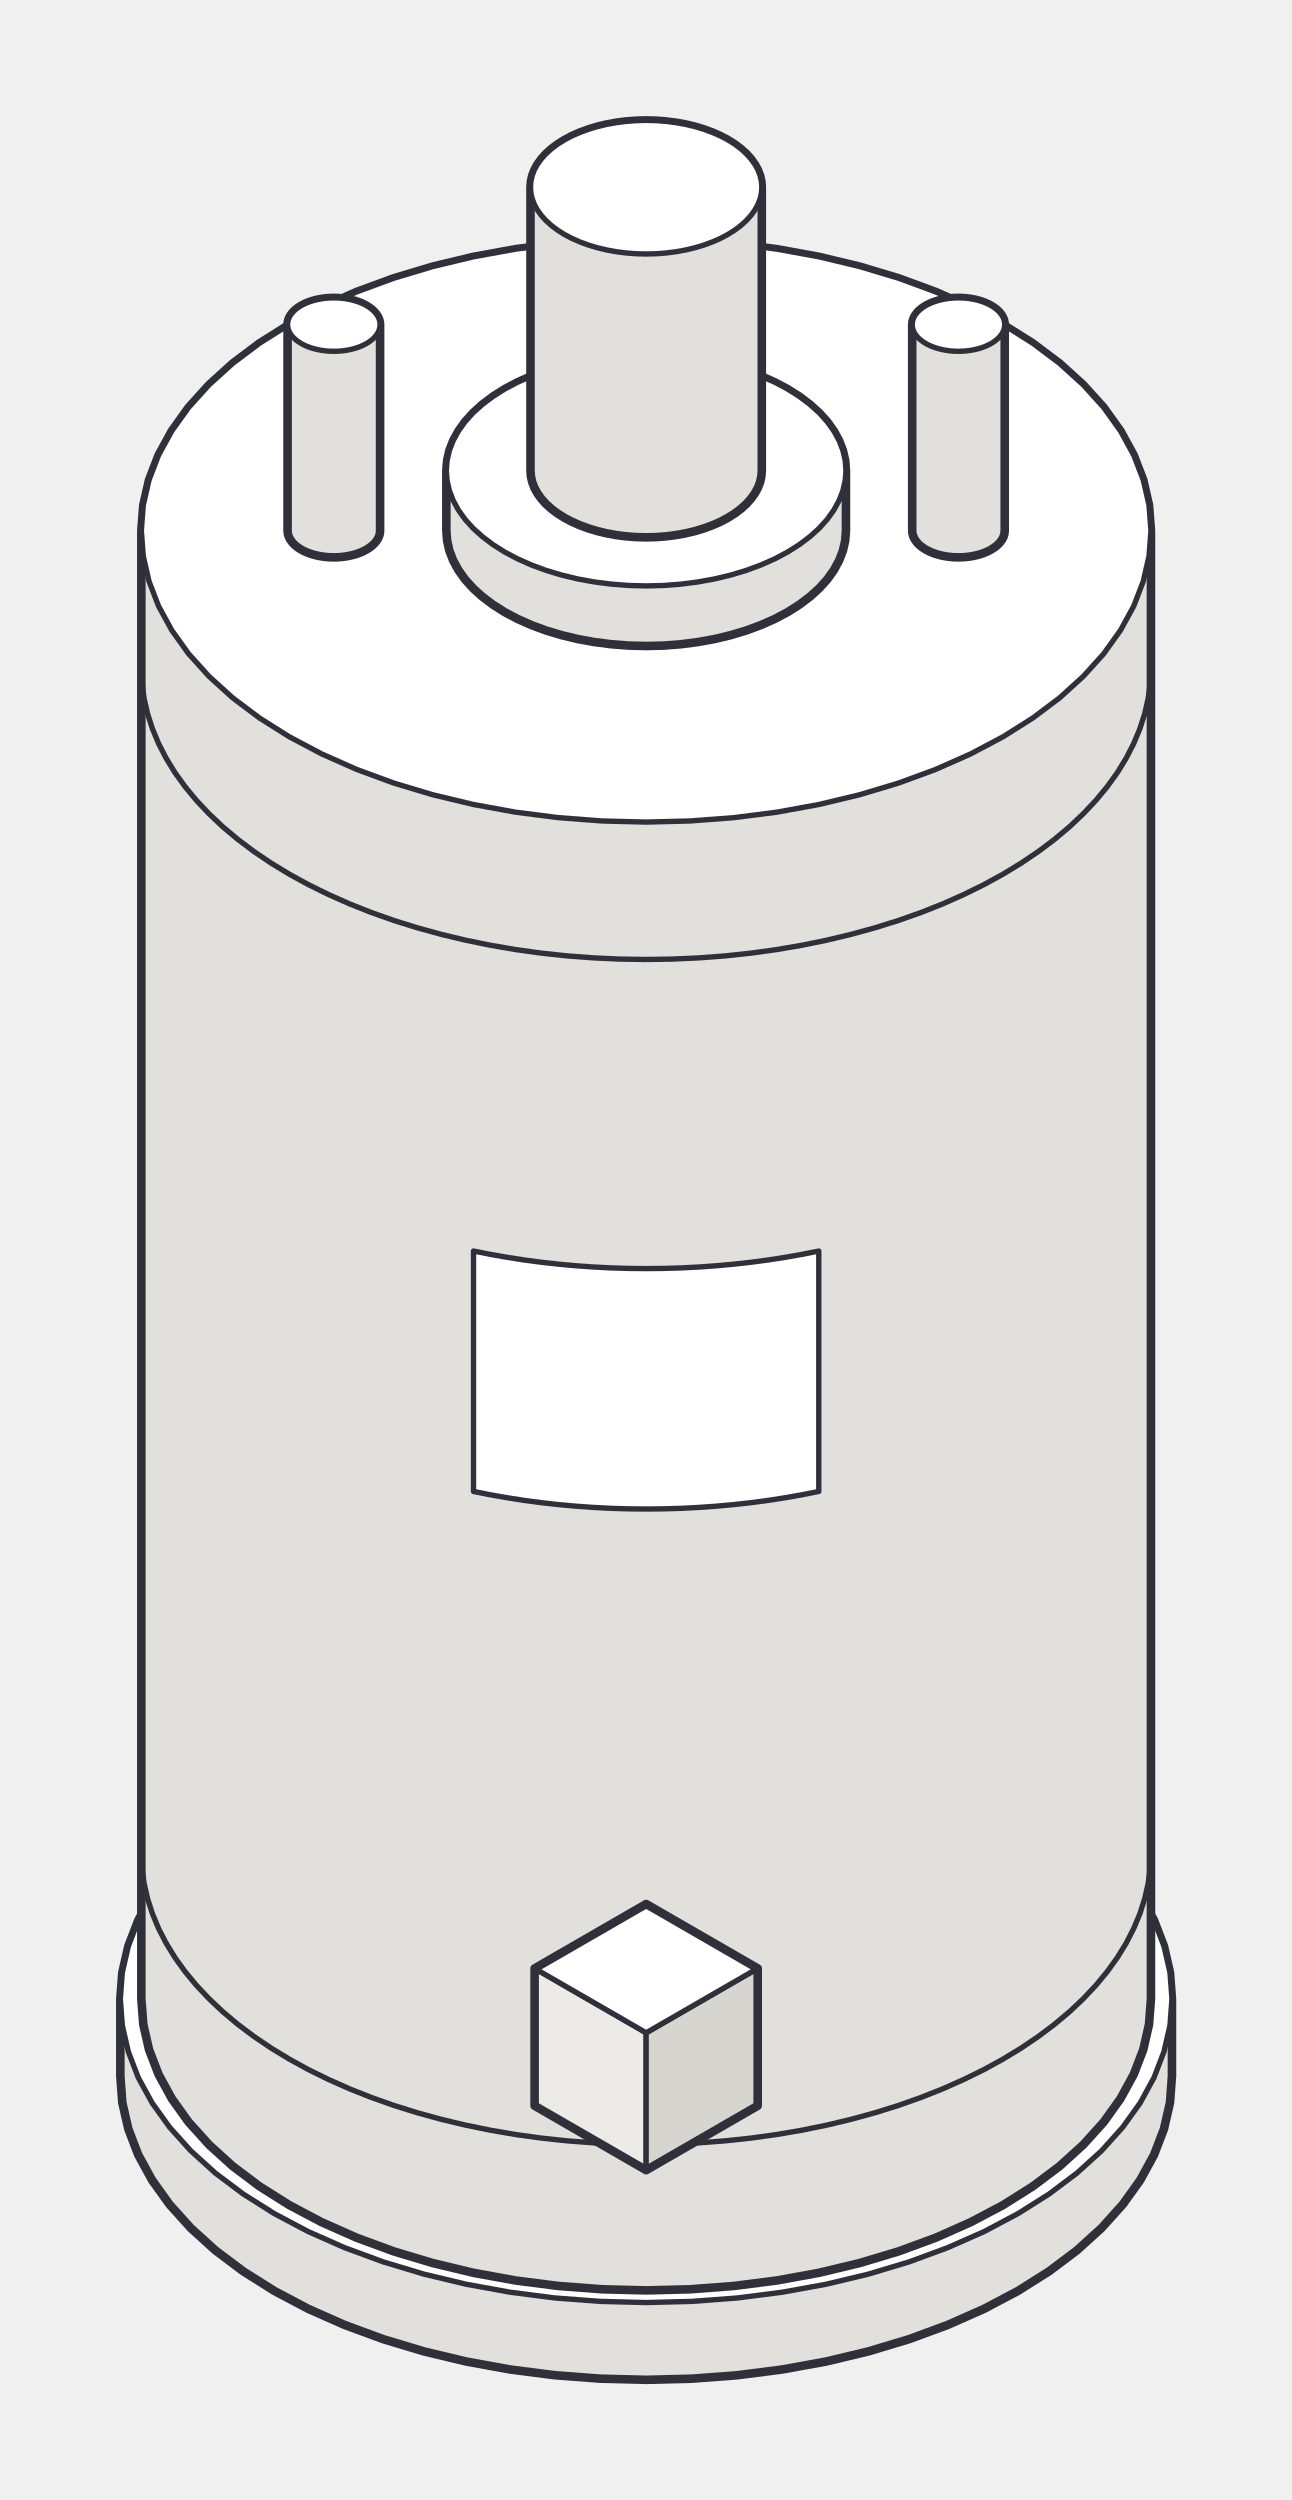
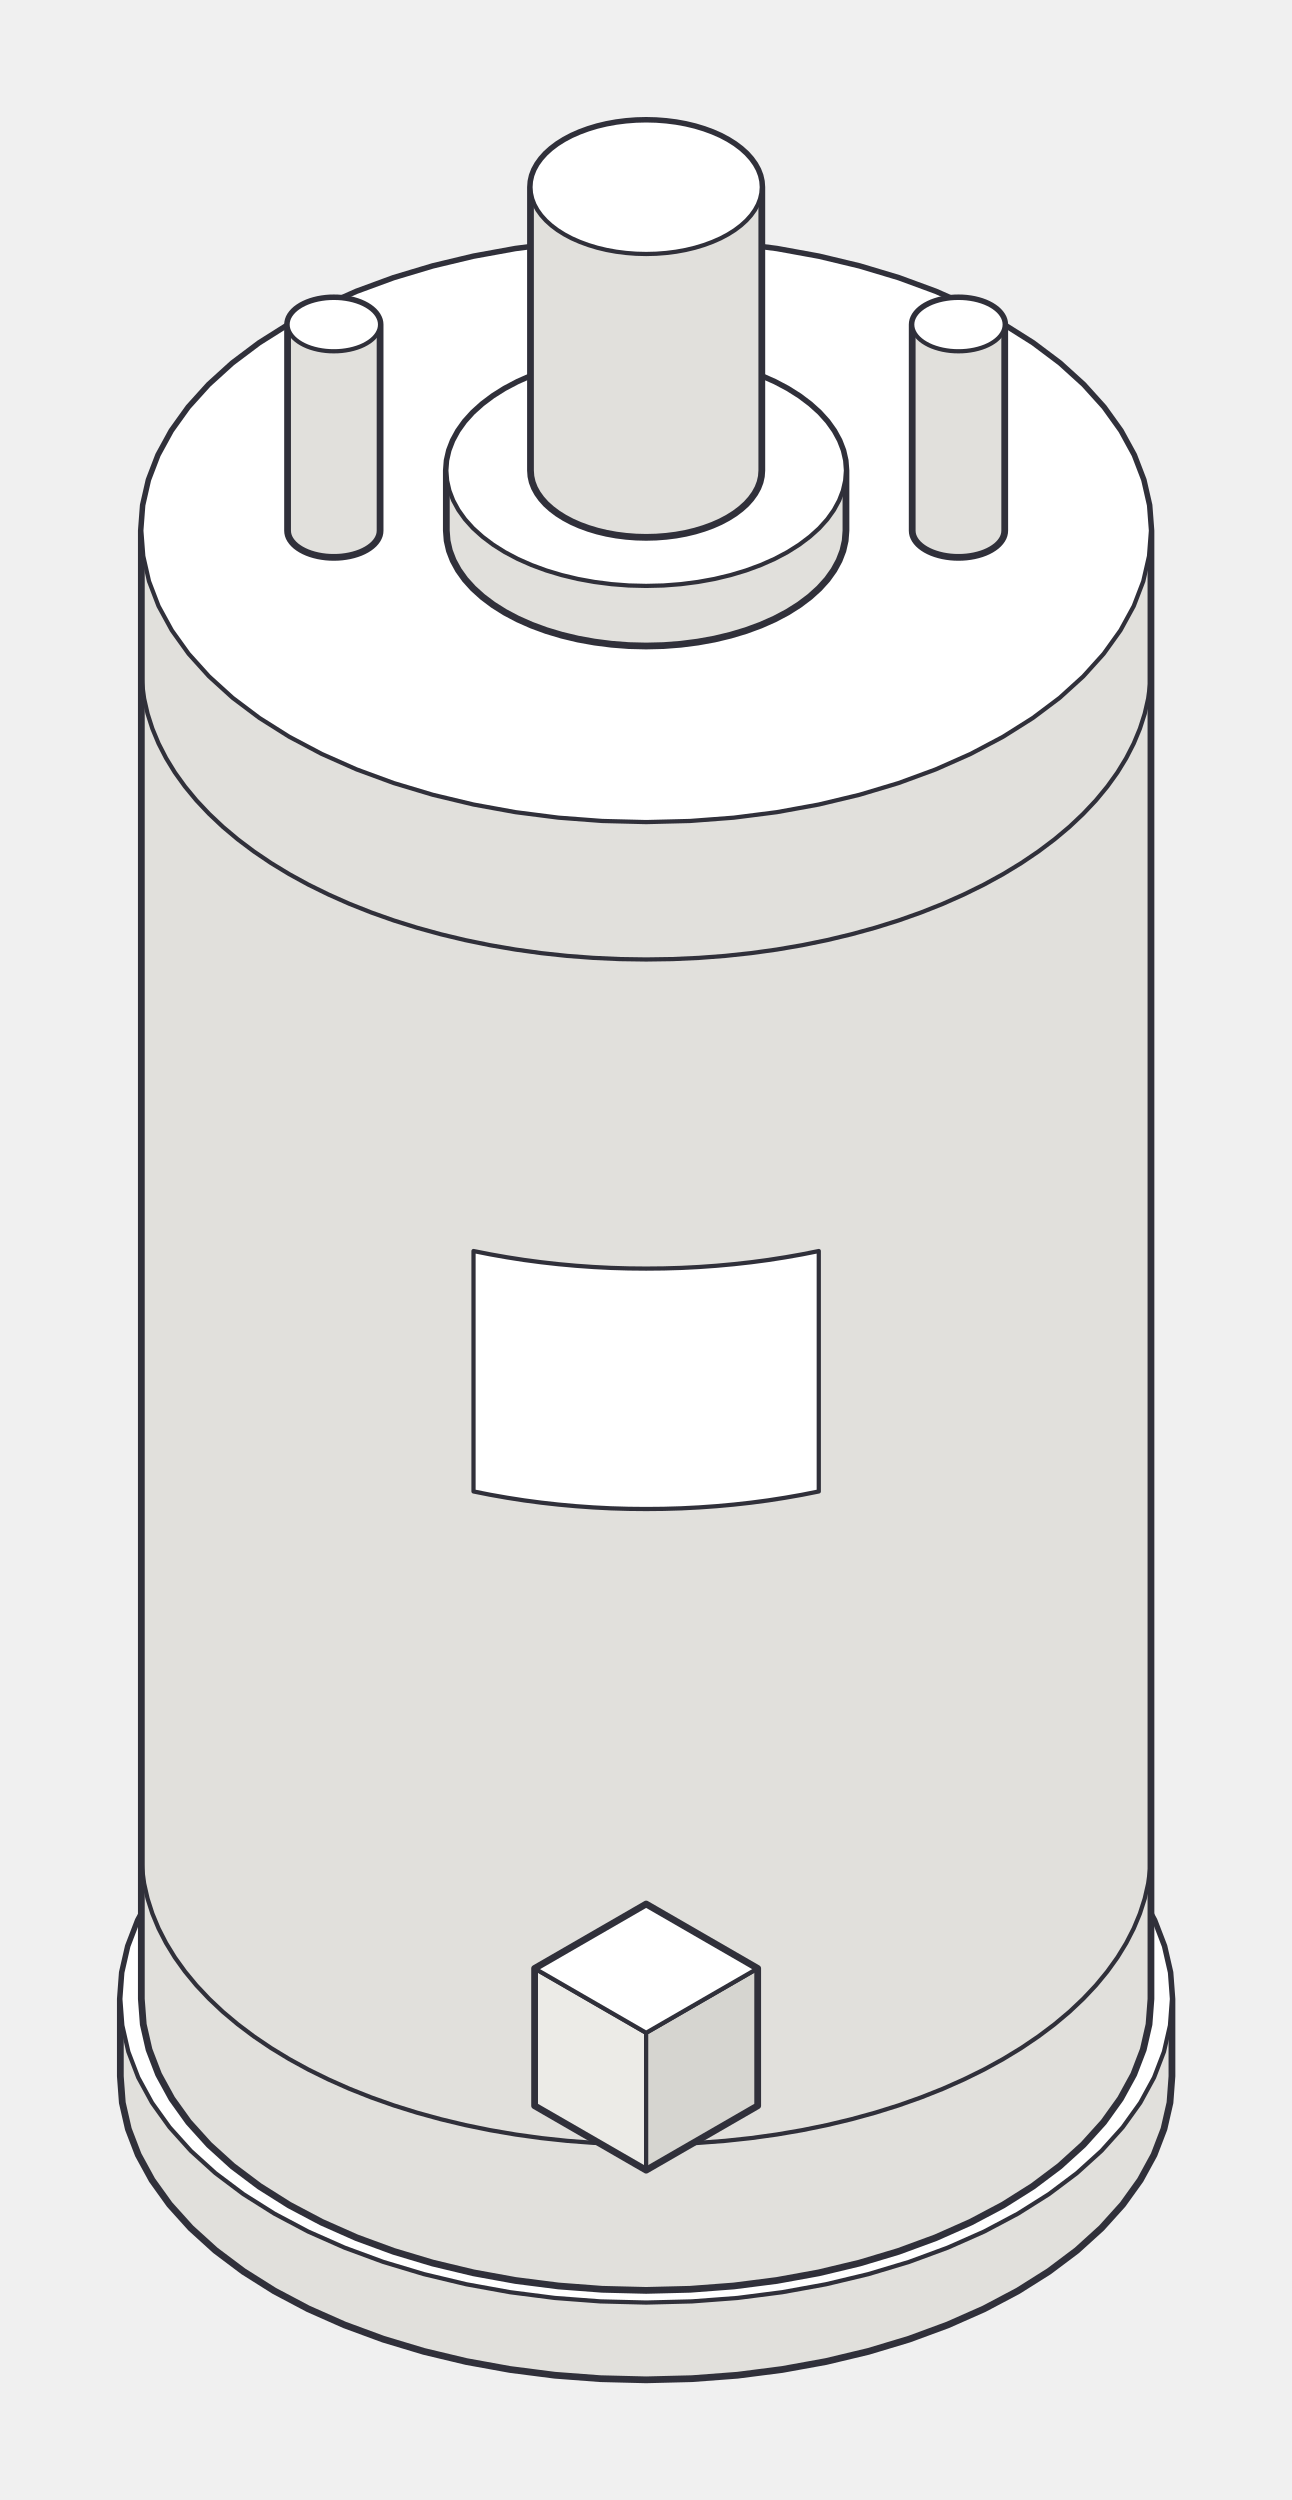
<svg xmlns="http://www.w3.org/2000/svg" viewBox="-150.5 -483.6 300.9 582.3">
-   <polygon points="-122.47,-18.00 -122.01,-24.16 -120.61,-30.28 -118.30,-36.30 -115.09,-42.18 -111.00,-47.88 -106.07,-53.35 -100.33,-58.56 -93.82,-63.45 -86.60,-68.00 -78.72,-72.17 -70.25,-75.92 -61.24,-79.24 -51.76,-82.09 -41.89,-84.45 -31.70,-86.30 -21.27,-87.64 -10.67,-88.44 -0.00,-88.71 10.67,-88.44 21.27,-87.64 31.70,-86.30 41.89,-84.45 51.76,-82.09 61.24,-79.24 70.25,-75.92 78.72,-72.17 86.60,-68.00 93.82,-63.45 100.33,-58.56 106.07,-53.35 111.00,-47.88 115.09,-42.18 118.30,-36.30 120.61,-30.28 122.01,-24.16 122.47,-18.00 122.47,-0.00 122.01,6.16 120.61,12.28 118.30,18.30 115.09,24.18 111.00,29.88 106.07,35.35 100.33,40.56 93.82,45.45 86.60,50.00 78.72,54.17 70.25,57.92 61.24,61.24 51.76,64.09 41.89,66.45 31.70,68.30 21.27,69.64 10.67,70.44 0.00,70.71 -10.67,70.44 -21.27,69.64 -31.70,68.30 -41.89,66.45 -51.76,64.09 -61.24,61.24 -70.25,57.92 -78.72,54.17 -86.60,50.00 -93.82,45.45 -100.33,40.56 -106.07,35.35 -111.00,29.88 -115.09,24.18 -118.30,18.30 -120.61,12.28 -122.01,6.16 -122.47,0.00" fill="#e1e0dc" stroke="#30303a" stroke-width="2.0" stroke-linejoin="round" stroke-linecap="round" vector-effect="non-scaling-stroke" data-f="side" data-s="stroke" />
-   <polygon points="86.60,32.00 78.73,36.17 70.25,39.92 61.24,43.24 51.76,46.09 41.89,48.45 31.70,50.30 21.27,51.64 10.67,52.44 0.00,52.71 -10.67,52.44 -21.27,51.64 -31.70,50.30 -41.89,48.45 -51.76,46.09 -61.24,43.24 -70.25,39.92 -78.73,36.17 -86.60,32.00 -93.82,27.45 -100.33,22.56 -106.07,17.36 -111.00,11.88 -115.09,6.18 -118.30,0.30 -120.61,-5.72 -122.01,-11.84 -122.47,-18.00 -122.01,-24.16 -120.61,-30.28 -118.30,-36.30 -115.09,-42.18 -111.00,-47.88 -106.07,-53.36 -100.33,-58.56 -93.82,-63.45 -86.60,-68.00 -78.73,-72.17 -70.25,-75.92 -61.24,-79.24 -51.76,-82.09 -41.89,-84.45 -31.70,-86.30 -21.27,-87.64 -10.67,-88.44 -0.00,-88.71 10.67,-88.44 21.27,-87.64 31.70,-86.30 41.89,-84.45 51.76,-82.09 61.24,-79.24 70.25,-75.92 78.73,-72.17 86.60,-68.00 93.82,-63.45 100.33,-58.56 106.07,-53.36 111.00,-47.88 115.09,-42.18 118.30,-36.30 120.61,-30.28 122.01,-24.16 122.47,-18.00 122.01,-11.84 120.61,-5.72 118.30,0.30 115.09,6.18 111.00,11.88 106.07,17.36 100.33,22.56 93.82,27.45" fill="#ffffff" stroke="#30303a" stroke-width="1.25" stroke-linejoin="round" stroke-linecap="round" vector-effect="non-scaling-stroke" data-f="top" data-s="stroke" />
-   <polygon points="-117.58,-360.00 -117.13,-365.92 -115.79,-371.79 -113.57,-377.57 -110.48,-383.22 -106.56,-388.69 -101.82,-393.94 -96.31,-398.94 -90.07,-403.63 -83.14,-408.00 -75.58,-412.00 -67.44,-415.61 -58.79,-418.79 -49.69,-421.52 -40.21,-423.79 -30.43,-425.57 -20.42,-426.85 -10.25,-427.62 -0.00,-427.88 10.25,-427.62 20.42,-426.85 30.43,-425.57 40.21,-423.79 49.69,-421.52 58.79,-418.79 67.44,-415.61 75.58,-412.00 83.14,-408.00 90.07,-403.63 96.31,-398.94 101.82,-393.94 106.56,-388.69 110.48,-383.22 113.57,-377.57 115.79,-371.79 117.13,-365.92 117.58,-360.00 117.58,-18.00 117.13,-12.08 115.79,-6.21 113.57,-0.43 110.48,5.22 106.56,10.69 101.82,15.94 96.31,20.94 90.07,25.63 83.14,30.00 75.58,34.00 67.44,37.61 58.79,40.79 49.69,43.52 40.21,45.79 30.43,47.57 20.42,48.85 10.25,49.62 0.00,49.88 -10.25,49.62 -20.42,48.85 -30.43,47.57 -40.21,45.79 -49.69,43.52 -58.79,40.79 -67.44,37.61 -75.58,34.00 -83.14,30.00 -90.07,25.63 -96.31,20.94 -101.82,15.94 -106.56,10.69 -110.48,5.22 -113.57,-0.43 -115.79,-6.21 -117.13,-12.08 -117.58,-18.00" fill="#e1e0dc" stroke="#30303a" stroke-width="2.0" stroke-linejoin="round" stroke-linecap="round" vector-effect="non-scaling-stroke" data-f="side" data-s="stroke" />
-   <polygon points="83.14,-312.00 75.58,-308.00 67.44,-304.39 58.79,-301.21 49.69,-298.48 40.21,-296.21 30.43,-294.43 20.42,-293.15 10.25,-292.38 0.00,-292.12 -10.25,-292.38 -20.42,-293.15 -30.43,-294.43 -40.21,-296.21 -49.69,-298.48 -58.79,-301.21 -67.44,-304.39 -75.58,-308.00 -83.14,-312.00 -90.07,-316.37 -96.31,-321.06 -101.82,-326.06 -106.56,-331.31 -110.48,-336.78 -113.57,-342.43 -115.79,-348.21 -117.13,-354.08 -117.58,-360.00 -117.13,-365.92 -115.79,-371.79 -113.57,-377.57 -110.48,-383.22 -106.56,-388.69 -101.82,-393.94 -96.31,-398.94 -90.07,-403.63 -83.14,-408.00 -75.58,-412.00 -67.44,-415.61 -58.79,-418.79 -49.69,-421.52 -40.21,-423.79 -30.43,-425.57 -20.42,-426.85 -10.25,-427.62 -0.00,-427.88 10.25,-427.62 20.42,-426.85 30.43,-425.57 40.21,-423.79 49.69,-421.52 58.79,-418.79 67.44,-415.61 75.58,-412.00 83.14,-408.00 90.07,-403.63 96.31,-398.94 101.82,-393.94 106.56,-388.69 110.48,-383.22 113.57,-377.57 115.79,-371.79 117.13,-365.92 117.58,-360.00 117.13,-354.08 115.79,-348.21 113.57,-342.43 110.48,-336.78 106.56,-331.31 101.82,-326.06 96.31,-321.06 90.07,-316.37" fill="#ffffff" stroke="#30303a" stroke-width="1.25" stroke-linejoin="round" stroke-linecap="round" vector-effect="non-scaling-stroke" data-f="top" data-s="stroke" />
-   <polyline points="117.58,-52.00 117.41,-48.45 116.93,-44.90 116.13,-41.38 115.01,-37.89 113.57,-34.43 111.82,-31.02 109.77,-27.67 107.41,-24.39 104.76,-21.18 101.82,-18.06 98.61,-15.03 95.12,-12.10 91.37,-9.28 87.38,-6.58 83.14,-4.00 78.67,-1.55 73.99,0.75 69.11,2.92 64.04,4.93 58.79,6.79 53.38,8.48 47.82,10.01 42.14,11.37 36.33,12.56 30.43,13.57 24.45,14.40 18.39,15.05 12.29,15.51 6.15,15.79 0.00,15.88 -6.15,15.79 -12.29,15.51 -18.39,15.05 -24.45,14.40 -30.43,13.57 -36.33,12.56 -42.14,11.37 -47.82,10.01 -53.38,8.48 -58.79,6.79 -64.04,4.93 -69.11,2.92 -73.99,0.75 -78.67,-1.55 -83.14,-4.00 -87.38,-6.58 -91.37,-9.28 -95.12,-12.10 -98.61,-15.03 -101.82,-18.06 -104.76,-21.18 -107.41,-24.39 -109.77,-27.67 -111.82,-31.02 -113.57,-34.43 -115.01,-37.89 -116.13,-41.38 -116.93,-44.90 -117.41,-48.45 -117.58,-52.00" fill="none" stroke="#30303a" stroke-width="1.25" stroke-linejoin="round" stroke-linecap="round" vector-effect="non-scaling-stroke" data-s="stroke" />
-   <polyline points="117.58,-328.00 117.41,-324.45 116.93,-320.90 116.13,-317.38 115.01,-313.89 113.57,-310.43 111.82,-307.02 109.77,-303.67 107.41,-300.39 104.76,-297.18 101.82,-294.06 98.61,-291.03 95.12,-288.10 91.37,-285.28 87.38,-282.58 83.14,-280.00 78.67,-277.55 73.99,-275.25 69.11,-273.08 64.04,-271.07 58.79,-269.21 53.38,-267.52 47.82,-265.99 42.14,-264.63 36.33,-263.44 30.43,-262.43 24.45,-261.60 18.39,-260.95 12.29,-260.49 6.15,-260.21 0.00,-260.12 -6.15,-260.21 -12.29,-260.49 -18.39,-260.95 -24.45,-261.60 -30.43,-262.43 -36.33,-263.44 -42.14,-264.63 -47.82,-265.99 -53.38,-267.52 -58.79,-269.21 -64.04,-271.07 -69.11,-273.08 -73.99,-275.25 -78.67,-277.55 -83.14,-280.00 -87.38,-282.58 -91.37,-285.28 -95.12,-288.10 -98.61,-291.03 -101.82,-294.06 -104.76,-297.18 -107.41,-300.39 -109.77,-303.67 -111.82,-307.02 -113.57,-310.43 -115.01,-313.89 -116.13,-317.38 -116.93,-320.90 -117.41,-324.45 -117.58,-328.00" fill="none" stroke="#30303a" stroke-width="1.25" stroke-linejoin="round" stroke-linecap="round" vector-effect="non-scaling-stroke" data-s="stroke" />
-   <polygon points="40.21,-192.21 36.33,-191.44 32.41,-190.75 28.44,-190.13 24.45,-189.60 20.42,-189.15 16.36,-188.78 12.29,-188.49 8.20,-188.28 4.10,-188.16 0.00,-188.12 -4.10,-188.16 -8.20,-188.28 -12.29,-188.49 -16.36,-188.78 -20.42,-189.15 -24.45,-189.60 -28.44,-190.13 -32.41,-190.75 -36.33,-191.44 -40.21,-192.21 -40.21,-136.21 -36.33,-135.44 -32.41,-134.75 -28.44,-134.13 -24.45,-133.60 -20.42,-133.15 -16.36,-132.78 -12.29,-132.49 -8.20,-132.28 -4.10,-132.16 0.00,-132.12 4.10,-132.16 8.20,-132.28 12.29,-132.49 16.36,-132.78 20.42,-133.15 24.45,-133.60 28.44,-134.13 32.41,-134.75 36.33,-135.44 40.21,-136.21" fill="#ffffff" stroke="#30303a" stroke-width="1.25" stroke-linejoin="round" stroke-linecap="round" vector-effect="non-scaling-stroke" data-f="bg" data-s="stroke" />
-   <polygon points="-25.98,6.88 0.00,21.88 0.00,-10.12 -25.98,-25.12" fill="#ecebe7" stroke="#30303a" stroke-width="1.25" stroke-linejoin="round" stroke-linecap="round" vector-effect="non-scaling-stroke" data-f="left" data-s="stroke" />
-   <polygon points="25.98,6.88 0.00,21.88 0.00,-10.12 25.98,-25.12" fill="#d6d5d0" stroke="#30303a" stroke-width="1.25" stroke-linejoin="round" stroke-linecap="round" vector-effect="non-scaling-stroke" data-f="right" data-s="stroke" />
-   <polygon points="0.00,-40.12 25.98,-25.12 0.00,-10.12 -25.98,-25.12" fill="#ffffff" stroke="#30303a" stroke-width="1.25" stroke-linejoin="round" stroke-linecap="round" vector-effect="non-scaling-stroke" data-f="top" data-s="stroke" />
-   <polygon points="-25.98,-25.12 0.00,-40.12 25.98,-25.12 25.98,6.88 0.00,21.88 -25.98,6.88" fill="none" stroke="#30303a" stroke-width="2.0" stroke-linejoin="round" stroke-linecap="round" vector-effect="non-scaling-stroke" data-s="stroke" />
-   <polygon points="61.97,-408.00 62.01,-408.54 62.13,-409.08 62.34,-409.61 62.62,-410.13 62.98,-410.63 63.41,-411.11 63.92,-411.57 64.49,-412.00 65.12,-412.40 65.82,-412.77 66.56,-413.10 67.36,-413.39 68.19,-413.64 69.06,-413.85 69.96,-414.01 70.88,-414.13 71.81,-414.20 72.75,-414.22 73.69,-414.20 74.62,-414.13 75.54,-414.01 76.43,-413.85 77.30,-413.64 78.14,-413.39 78.93,-413.10 79.67,-412.77 80.37,-412.40 81.00,-412.00 81.58,-411.57 82.08,-411.11 82.51,-410.63 82.87,-410.13 83.16,-409.61 83.36,-409.08 83.48,-408.54 83.52,-408.00 83.52,-360.00 83.48,-359.46 83.36,-358.92 83.16,-358.39 82.87,-357.87 82.51,-357.37 82.08,-356.89 81.58,-356.43 81.00,-356.00 80.37,-355.60 79.67,-355.23 78.93,-354.90 78.14,-354.61 77.30,-354.36 76.43,-354.15 75.54,-353.99 74.62,-353.87 73.69,-353.80 72.75,-353.78 71.81,-353.80 70.88,-353.87 69.96,-353.99 69.06,-354.15 68.19,-354.36 67.36,-354.61 66.56,-354.90 65.82,-355.23 65.12,-355.60 64.49,-356.00 63.92,-356.43 63.41,-356.89 62.98,-357.37 62.62,-357.87 62.34,-358.39 62.13,-358.92 62.01,-359.46 61.97,-360.00" fill="#e1e0dc" stroke="#30303a" stroke-width="2.0" stroke-linejoin="round" stroke-linecap="round" vector-effect="non-scaling-stroke" data-f="side" data-s="stroke" />
-   <polygon points="80.37,-403.60 79.67,-403.23 78.93,-402.90 78.14,-402.61 77.30,-402.36 76.43,-402.15 75.54,-401.99 74.62,-401.87 73.69,-401.80 72.75,-401.78 71.81,-401.80 70.87,-401.87 69.96,-401.99 69.06,-402.15 68.19,-402.36 67.36,-402.61 66.56,-402.90 65.82,-403.23 65.13,-403.60 64.49,-404.00 63.92,-404.43 63.41,-404.89 62.98,-405.37 62.62,-405.87 62.34,-406.39 62.13,-406.92 62.01,-407.46 61.97,-408.00 62.01,-408.54 62.13,-409.08 62.34,-409.61 62.62,-410.13 62.98,-410.63 63.41,-411.11 63.92,-411.57 64.49,-412.00 65.13,-412.40 65.82,-412.77 66.56,-413.10 67.36,-413.39 68.19,-413.64 69.06,-413.85 69.96,-414.01 70.87,-414.13 71.81,-414.20 72.75,-414.22 73.69,-414.20 74.62,-414.13 75.54,-414.01 76.43,-413.85 77.30,-413.64 78.14,-413.39 78.93,-413.10 79.67,-412.77 80.37,-412.40 81.00,-412.00 81.57,-411.57 82.08,-411.11 82.51,-410.63 82.87,-410.13 83.16,-409.61 83.36,-409.08 83.48,-408.54 83.52,-408.00 83.48,-407.46 83.36,-406.92 83.16,-406.39 82.87,-405.87 82.51,-405.37 82.08,-404.89 81.57,-404.43 81.00,-404.00" fill="#ffffff" stroke="#30303a" stroke-width="1.25" stroke-linejoin="round" stroke-linecap="round" vector-effect="non-scaling-stroke" data-f="top" data-s="stroke" />
-   <polygon points="-83.52,-408.00 -83.48,-408.54 -83.36,-409.08 -83.16,-409.61 -82.87,-410.13 -82.51,-410.63 -82.08,-411.11 -81.58,-411.57 -81.00,-412.00 -80.37,-412.40 -79.67,-412.77 -78.93,-413.10 -78.14,-413.39 -77.30,-413.64 -76.43,-413.85 -75.54,-414.01 -74.62,-414.13 -73.69,-414.20 -72.75,-414.22 -71.81,-414.20 -70.88,-414.13 -69.96,-414.01 -69.06,-413.85 -68.19,-413.64 -67.36,-413.39 -66.56,-413.10 -65.82,-412.77 -65.12,-412.40 -64.49,-412.00 -63.92,-411.57 -63.41,-411.11 -62.98,-410.63 -62.62,-410.13 -62.34,-409.61 -62.13,-409.08 -62.01,-408.54 -61.97,-408.00 -61.97,-360.00 -62.01,-359.46 -62.13,-358.92 -62.34,-358.39 -62.62,-357.87 -62.98,-357.37 -63.41,-356.89 -63.92,-356.43 -64.49,-356.00 -65.12,-355.60 -65.82,-355.23 -66.56,-354.90 -67.36,-354.61 -68.19,-354.36 -69.06,-354.15 -69.96,-353.99 -70.88,-353.87 -71.81,-353.80 -72.75,-353.78 -73.69,-353.80 -74.62,-353.87 -75.54,-353.99 -76.43,-354.15 -77.30,-354.36 -78.14,-354.61 -78.93,-354.90 -79.67,-355.23 -80.37,-355.60 -81.00,-356.00 -81.58,-356.43 -82.08,-356.89 -82.51,-357.37 -82.87,-357.87 -83.16,-358.39 -83.36,-358.92 -83.48,-359.46 -83.52,-360.00" fill="#e1e0dc" stroke="#30303a" stroke-width="2.0" stroke-linejoin="round" stroke-linecap="round" vector-effect="non-scaling-stroke" data-f="side" data-s="stroke" />
-   <polygon points="-65.13,-403.60 -65.82,-403.23 -66.56,-402.90 -67.36,-402.61 -68.19,-402.36 -69.06,-402.15 -69.96,-401.99 -70.87,-401.87 -71.81,-401.80 -72.75,-401.78 -73.69,-401.80 -74.62,-401.87 -75.54,-401.99 -76.43,-402.15 -77.30,-402.36 -78.14,-402.61 -78.93,-402.90 -79.67,-403.23 -80.37,-403.60 -81.00,-404.00 -81.57,-404.43 -82.08,-404.89 -82.51,-405.37 -82.87,-405.87 -83.16,-406.39 -83.36,-406.92 -83.48,-407.46 -83.52,-408.00 -83.48,-408.54 -83.36,-409.08 -83.16,-409.61 -82.87,-410.13 -82.51,-410.63 -82.08,-411.11 -81.57,-411.57 -81.00,-412.00 -80.37,-412.40 -79.67,-412.77 -78.93,-413.10 -78.14,-413.39 -77.30,-413.64 -76.43,-413.85 -75.54,-414.01 -74.62,-414.13 -73.69,-414.20 -72.75,-414.22 -71.81,-414.20 -70.87,-414.13 -69.96,-414.01 -69.06,-413.85 -68.19,-413.64 -67.36,-413.39 -66.56,-413.10 -65.82,-412.77 -65.13,-412.40 -64.49,-412.00 -63.92,-411.57 -63.41,-411.11 -62.98,-410.63 -62.62,-410.13 -62.34,-409.61 -62.13,-409.08 -62.01,-408.54 -61.97,-408.00 -62.01,-407.46 -62.13,-406.92 -62.34,-406.39 -62.62,-405.87 -62.98,-405.37 -63.41,-404.89 -63.92,-404.43 -64.49,-404.00" fill="#ffffff" stroke="#30303a" stroke-width="1.25" stroke-linejoin="round" stroke-linecap="round" vector-effect="non-scaling-stroke" data-f="top" data-s="stroke" />
-   <polygon points="-46.54,-374.00 -46.36,-376.34 -45.83,-378.67 -44.95,-380.95 -43.73,-383.19 -42.18,-385.36 -40.30,-387.44 -38.12,-389.41 -35.65,-391.27 -32.91,-393.00 -29.92,-394.58 -26.69,-396.01 -23.27,-397.27 -19.67,-398.35 -15.92,-399.25 -12.05,-399.95 -8.08,-400.46 -4.06,-400.77 -0.00,-400.87 4.06,-400.77 8.08,-400.46 12.05,-399.95 15.92,-399.25 19.67,-398.35 23.27,-397.27 26.69,-396.01 29.92,-394.58 32.91,-393.00 35.65,-391.27 38.12,-389.41 40.30,-387.44 42.18,-385.36 43.73,-383.19 44.95,-380.95 45.83,-378.67 46.36,-376.34 46.54,-374.00 46.54,-360.00 46.36,-357.66 45.83,-355.33 44.95,-353.05 43.73,-350.81 42.18,-348.64 40.30,-346.56 38.12,-344.59 35.65,-342.73 32.91,-341.00 29.92,-339.42 26.69,-337.99 23.27,-336.73 19.67,-335.65 15.92,-334.75 12.05,-334.05 8.08,-333.54 4.06,-333.23 0.00,-333.13 -4.06,-333.23 -8.08,-333.54 -12.05,-334.05 -15.92,-334.75 -19.67,-335.65 -23.27,-336.73 -26.69,-337.99 -29.92,-339.42 -32.91,-341.00 -35.65,-342.73 -38.12,-344.59 -40.30,-346.56 -42.18,-348.64 -43.73,-350.81 -44.95,-353.05 -45.83,-355.33 -46.36,-357.66 -46.54,-360.00" fill="#e1e0dc" stroke="#30303a" stroke-width="2.0" stroke-linejoin="round" stroke-linecap="round" vector-effect="non-scaling-stroke" data-f="side" data-s="stroke" />
-   <polygon points="32.91,-355.00 29.92,-353.42 26.69,-351.99 23.27,-350.73 19.67,-349.65 15.92,-348.75 12.05,-348.05 8.08,-347.54 4.06,-347.23 0.00,-347.13 -4.06,-347.23 -8.08,-347.54 -12.05,-348.05 -15.92,-348.75 -19.67,-349.65 -23.27,-350.73 -26.69,-351.99 -29.92,-353.42 -32.91,-355.00 -35.65,-356.73 -38.12,-358.59 -40.31,-360.56 -42.18,-362.64 -43.73,-364.81 -44.95,-367.05 -45.83,-369.33 -46.36,-371.66 -46.54,-374.00 -46.36,-376.34 -45.83,-378.67 -44.95,-380.95 -43.73,-383.19 -42.18,-385.36 -40.31,-387.44 -38.12,-389.41 -35.65,-391.27 -32.91,-393.00 -29.92,-394.58 -26.69,-396.01 -23.27,-397.27 -19.67,-398.35 -15.92,-399.25 -12.05,-399.95 -8.08,-400.46 -4.06,-400.77 -0.00,-400.87 4.06,-400.77 8.08,-400.46 12.05,-399.95 15.92,-399.25 19.67,-398.35 23.27,-397.27 26.69,-396.01 29.92,-394.58 32.91,-393.00 35.65,-391.27 38.12,-389.41 40.31,-387.44 42.18,-385.36 43.73,-383.19 44.95,-380.95 45.83,-378.67 46.36,-376.34 46.54,-374.00 46.36,-371.66 45.83,-369.33 44.95,-367.05 43.73,-364.81 42.18,-362.64 40.31,-360.56 38.12,-358.59 35.65,-356.73" fill="#ffffff" stroke="#30303a" stroke-width="1.25" stroke-linejoin="round" stroke-linecap="round" vector-effect="non-scaling-stroke" data-f="top" data-s="stroke" />
-   <polygon points="-26.94,-440.00 -26.84,-441.36 -26.54,-442.70 -26.03,-444.03 -25.32,-445.32 -24.42,-446.57 -23.34,-447.78 -22.07,-448.92 -20.64,-450.00 -19.05,-451.00 -17.32,-451.92 -15.46,-452.74 -13.47,-453.47 -11.39,-454.10 -9.22,-454.62 -6.97,-455.03 -4.68,-455.32 -2.35,-455.50 -0.00,-455.56 2.35,-455.50 4.68,-455.32 6.97,-455.03 9.22,-454.62 11.39,-454.10 13.47,-453.47 15.46,-452.74 17.32,-451.92 19.05,-451.00 20.64,-450.00 22.07,-448.92 23.34,-447.78 24.42,-446.57 25.32,-445.32 26.03,-444.03 26.54,-442.70 26.84,-441.36 26.94,-440.00 26.94,-374.00 26.84,-372.64 26.54,-371.30 26.03,-369.97 25.32,-368.68 24.42,-367.43 23.34,-366.22 22.07,-365.08 20.64,-364.00 19.05,-363.00 17.32,-362.08 15.46,-361.26 13.47,-360.53 11.39,-359.90 9.22,-359.38 6.97,-358.97 4.68,-358.68 2.35,-358.50 0.00,-358.44 -2.35,-358.50 -4.68,-358.68 -6.97,-358.97 -9.22,-359.38 -11.39,-359.90 -13.47,-360.53 -15.46,-361.26 -17.32,-362.08 -19.05,-363.00 -20.64,-364.00 -22.07,-365.08 -23.34,-366.22 -24.42,-367.43 -25.32,-368.68 -26.03,-369.97 -26.54,-371.30 -26.84,-372.64 -26.94,-374.00" fill="#e1e0dc" stroke="#30303a" stroke-width="2.0" stroke-linejoin="round" stroke-linecap="round" vector-effect="non-scaling-stroke" data-f="side" data-s="stroke" />
-   <polygon points="19.05,-429.00 17.32,-428.08 15.45,-427.26 13.47,-426.53 11.39,-425.90 9.22,-425.38 6.97,-424.97 4.68,-424.68 2.35,-424.50 0.00,-424.44 -2.35,-424.50 -4.68,-424.68 -6.97,-424.97 -9.22,-425.38 -11.39,-425.90 -13.47,-426.53 -15.45,-427.26 -17.32,-428.08 -19.05,-429.00 -20.64,-430.00 -22.07,-431.08 -23.33,-432.22 -24.42,-433.43 -25.32,-434.68 -26.03,-435.97 -26.54,-437.30 -26.84,-438.64 -26.94,-440.00 -26.84,-441.36 -26.54,-442.70 -26.03,-444.03 -25.32,-445.32 -24.42,-446.57 -23.33,-447.78 -22.07,-448.92 -20.64,-450.00 -19.05,-451.00 -17.32,-451.92 -15.45,-452.74 -13.47,-453.47 -11.39,-454.10 -9.22,-454.62 -6.97,-455.03 -4.68,-455.32 -2.35,-455.50 -0.00,-455.56 2.35,-455.50 4.68,-455.32 6.97,-455.03 9.22,-454.62 11.39,-454.10 13.47,-453.47 15.45,-452.74 17.32,-451.92 19.05,-451.00 20.64,-450.00 22.07,-448.92 23.33,-447.78 24.42,-446.57 25.32,-445.32 26.03,-444.03 26.54,-442.70 26.84,-441.36 26.94,-440.00 26.84,-438.64 26.54,-437.30 26.03,-435.97 25.32,-434.68 24.42,-433.43 23.33,-432.22 22.07,-431.08 20.64,-430.00" fill="#ffffff" stroke="#30303a" stroke-width="1.25" stroke-linejoin="round" stroke-linecap="round" vector-effect="non-scaling-stroke" data-f="top" data-s="stroke" />
+   <polygon points="-122.47,-18.00 -122.01,-24.16 -120.61,-30.28 -118.30,-36.30 -115.09,-42.18 -111.00,-47.88 -106.07,-53.35 -100.33,-58.56 -93.82,-63.45 -86.60,-68.00 -78.72,-72.17 -70.25,-75.92 -61.24,-79.24 -51.76,-82.09 -41.89,-84.45 -31.70,-86.30 -21.27,-87.64 -10.67,-88.44 -0.00,-88.71 10.67,-88.44 21.27,-87.64 31.70,-86.30 41.89,-84.45 51.76,-82.09 61.24,-79.24 70.25,-75.92 78.72,-72.17 86.60,-68.00 93.82,-63.45 100.33,-58.56 106.07,-53.35 111.00,-47.88 115.09,-42.18 118.30,-36.30 120.61,-30.28 122.01,-24.16 122.47,-18.00 122.47,-0.00 122.01,6.16 120.61,12.28 118.30,18.30 115.09,24.18 111.00,29.88 106.07,35.35 100.33,40.56 93.82,45.45 86.60,50.00 78.72,54.17 70.25,57.92 61.24,61.24 51.76,64.09 41.89,66.45 31.70,68.30 21.27,69.64 10.67,70.44 0.00,70.71 -10.67,70.44 -21.27,69.64 -31.70,68.30 -41.89,66.45 -51.76,64.09 -61.24,61.24 -70.25,57.92 -78.72,54.17 -86.60,50.00 -93.82,45.45 -100.33,40.56 -106.07,35.35 -111.00,29.88 -115.09,24.18 -118.30,18.30 -120.61,12.28 -122.01,6.16 -122.47,0.00" fill="#e1e0dc" stroke="#30303a" stroke-width="1.579" stroke-linejoin="round" stroke-linecap="round" data-f="side" data-s="stroke" />
+   <polygon points="86.60,32.00 78.73,36.17 70.25,39.92 61.24,43.24 51.76,46.09 41.89,48.45 31.70,50.30 21.27,51.64 10.67,52.44 0.00,52.71 -10.67,52.44 -21.27,51.64 -31.70,50.30 -41.89,48.45 -51.76,46.09 -61.24,43.24 -70.25,39.92 -78.73,36.17 -86.60,32.00 -93.82,27.45 -100.33,22.56 -106.07,17.36 -111.00,11.88 -115.09,6.18 -118.30,0.30 -120.61,-5.72 -122.01,-11.84 -122.47,-18.00 -122.01,-24.16 -120.61,-30.28 -118.30,-36.30 -115.09,-42.18 -111.00,-47.88 -106.07,-53.36 -100.33,-58.56 -93.82,-63.45 -86.60,-68.00 -78.73,-72.17 -70.25,-75.92 -61.24,-79.24 -51.76,-82.09 -41.89,-84.45 -31.70,-86.30 -21.27,-87.64 -10.67,-88.44 -0.00,-88.71 10.67,-88.44 21.27,-87.64 31.70,-86.30 41.89,-84.45 51.76,-82.09 61.24,-79.24 70.25,-75.92 78.73,-72.17 86.60,-68.00 93.82,-63.45 100.33,-58.56 106.07,-53.36 111.00,-47.88 115.09,-42.18 118.30,-36.30 120.61,-30.28 122.01,-24.16 122.47,-18.00 122.01,-11.84 120.61,-5.72 118.30,0.30 115.09,6.18 111.00,11.88 106.07,17.36 100.33,22.56 93.82,27.45" fill="#ffffff" stroke="#30303a" stroke-width="0.987" stroke-linejoin="round" stroke-linecap="round" data-f="top" data-s="stroke" />
+   <polygon points="-117.58,-360.00 -117.13,-365.92 -115.79,-371.79 -113.57,-377.57 -110.48,-383.22 -106.56,-388.69 -101.82,-393.94 -96.31,-398.94 -90.07,-403.63 -83.14,-408.00 -75.58,-412.00 -67.44,-415.61 -58.79,-418.79 -49.69,-421.52 -40.21,-423.79 -30.43,-425.57 -20.42,-426.85 -10.25,-427.62 -0.00,-427.88 10.25,-427.62 20.42,-426.85 30.43,-425.57 40.21,-423.79 49.69,-421.52 58.79,-418.79 67.44,-415.61 75.58,-412.00 83.14,-408.00 90.07,-403.63 96.31,-398.94 101.82,-393.94 106.56,-388.69 110.48,-383.22 113.57,-377.57 115.79,-371.79 117.13,-365.92 117.58,-360.00 117.58,-18.00 117.13,-12.08 115.79,-6.21 113.57,-0.43 110.48,5.22 106.56,10.69 101.82,15.94 96.31,20.94 90.07,25.63 83.14,30.00 75.58,34.00 67.44,37.61 58.79,40.79 49.69,43.52 40.21,45.79 30.43,47.57 20.42,48.85 10.25,49.62 0.00,49.88 -10.25,49.62 -20.42,48.85 -30.43,47.57 -40.21,45.79 -49.69,43.52 -58.79,40.79 -67.44,37.61 -75.58,34.00 -83.14,30.00 -90.07,25.63 -96.31,20.94 -101.82,15.94 -106.56,10.69 -110.48,5.22 -113.57,-0.43 -115.79,-6.21 -117.13,-12.08 -117.58,-18.00" fill="#e1e0dc" stroke="#30303a" stroke-width="1.579" stroke-linejoin="round" stroke-linecap="round" data-f="side" data-s="stroke" />
+   <polygon points="83.14,-312.00 75.58,-308.00 67.44,-304.39 58.79,-301.21 49.69,-298.48 40.21,-296.21 30.43,-294.43 20.42,-293.15 10.25,-292.38 0.00,-292.12 -10.25,-292.38 -20.42,-293.15 -30.43,-294.43 -40.21,-296.21 -49.69,-298.48 -58.79,-301.21 -67.44,-304.39 -75.58,-308.00 -83.14,-312.00 -90.07,-316.37 -96.31,-321.06 -101.82,-326.06 -106.56,-331.31 -110.48,-336.78 -113.57,-342.43 -115.79,-348.21 -117.13,-354.08 -117.58,-360.00 -117.13,-365.92 -115.79,-371.79 -113.57,-377.57 -110.48,-383.22 -106.56,-388.69 -101.82,-393.94 -96.31,-398.94 -90.07,-403.63 -83.14,-408.00 -75.58,-412.00 -67.44,-415.61 -58.79,-418.79 -49.69,-421.52 -40.21,-423.79 -30.43,-425.57 -20.42,-426.85 -10.25,-427.62 -0.00,-427.88 10.25,-427.62 20.42,-426.85 30.43,-425.57 40.21,-423.79 49.69,-421.52 58.79,-418.79 67.44,-415.61 75.58,-412.00 83.14,-408.00 90.07,-403.63 96.31,-398.94 101.82,-393.94 106.56,-388.69 110.48,-383.22 113.57,-377.57 115.79,-371.79 117.13,-365.92 117.58,-360.00 117.13,-354.08 115.79,-348.21 113.57,-342.43 110.48,-336.78 106.56,-331.31 101.82,-326.06 96.31,-321.06 90.07,-316.37" fill="#ffffff" stroke="#30303a" stroke-width="0.987" stroke-linejoin="round" stroke-linecap="round" data-f="top" data-s="stroke" />
+   <polyline points="117.58,-52.00 117.41,-48.45 116.93,-44.90 116.13,-41.38 115.01,-37.89 113.57,-34.43 111.82,-31.02 109.77,-27.67 107.41,-24.39 104.76,-21.18 101.82,-18.06 98.61,-15.03 95.12,-12.10 91.37,-9.28 87.38,-6.58 83.14,-4.00 78.67,-1.55 73.99,0.75 69.11,2.92 64.04,4.93 58.79,6.79 53.38,8.48 47.82,10.01 42.14,11.37 36.33,12.56 30.43,13.57 24.45,14.40 18.39,15.05 12.29,15.51 6.15,15.79 0.00,15.88 -6.15,15.79 -12.29,15.51 -18.39,15.05 -24.45,14.40 -30.43,13.57 -36.33,12.56 -42.14,11.37 -47.82,10.01 -53.38,8.48 -58.79,6.79 -64.04,4.93 -69.11,2.92 -73.99,0.75 -78.67,-1.55 -83.14,-4.00 -87.38,-6.58 -91.37,-9.28 -95.12,-12.10 -98.61,-15.03 -101.82,-18.06 -104.76,-21.18 -107.41,-24.39 -109.77,-27.67 -111.82,-31.02 -113.57,-34.43 -115.01,-37.89 -116.13,-41.38 -116.93,-44.90 -117.41,-48.45 -117.58,-52.00" fill="none" stroke="#30303a" stroke-width="0.987" stroke-linejoin="round" stroke-linecap="round" data-s="stroke" />
+   <polyline points="117.58,-328.00 117.41,-324.45 116.93,-320.90 116.13,-317.38 115.01,-313.89 113.57,-310.43 111.82,-307.02 109.77,-303.67 107.41,-300.39 104.76,-297.18 101.82,-294.06 98.61,-291.03 95.12,-288.10 91.37,-285.28 87.38,-282.58 83.14,-280.00 78.67,-277.55 73.99,-275.25 69.11,-273.08 64.04,-271.07 58.79,-269.21 53.38,-267.52 47.82,-265.99 42.14,-264.63 36.33,-263.44 30.43,-262.43 24.45,-261.60 18.39,-260.95 12.29,-260.49 6.15,-260.21 0.00,-260.12 -6.15,-260.21 -12.29,-260.49 -18.39,-260.95 -24.45,-261.60 -30.43,-262.43 -36.33,-263.44 -42.14,-264.63 -47.82,-265.99 -53.38,-267.52 -58.79,-269.21 -64.04,-271.07 -69.11,-273.08 -73.99,-275.25 -78.67,-277.55 -83.14,-280.00 -87.38,-282.58 -91.37,-285.28 -95.12,-288.10 -98.61,-291.03 -101.82,-294.06 -104.76,-297.18 -107.41,-300.39 -109.77,-303.67 -111.82,-307.02 -113.57,-310.43 -115.01,-313.89 -116.13,-317.38 -116.93,-320.90 -117.41,-324.45 -117.58,-328.00" fill="none" stroke="#30303a" stroke-width="0.987" stroke-linejoin="round" stroke-linecap="round" data-s="stroke" />
+   <polygon points="40.21,-192.21 36.33,-191.44 32.41,-190.75 28.44,-190.13 24.45,-189.60 20.42,-189.15 16.36,-188.78 12.29,-188.49 8.20,-188.28 4.10,-188.16 0.00,-188.12 -4.10,-188.16 -8.20,-188.28 -12.29,-188.49 -16.36,-188.78 -20.42,-189.15 -24.45,-189.60 -28.44,-190.13 -32.41,-190.75 -36.33,-191.44 -40.21,-192.21 -40.21,-136.21 -36.33,-135.44 -32.41,-134.75 -28.44,-134.13 -24.45,-133.60 -20.42,-133.15 -16.36,-132.78 -12.29,-132.49 -8.20,-132.28 -4.10,-132.16 0.00,-132.12 4.10,-132.16 8.20,-132.28 12.29,-132.49 16.36,-132.78 20.42,-133.15 24.45,-133.60 28.44,-134.13 32.41,-134.75 36.33,-135.44 40.21,-136.21" fill="#ffffff" stroke="#30303a" stroke-width="0.987" stroke-linejoin="round" stroke-linecap="round" data-f="bg" data-s="stroke" />
+   <polygon points="-25.98,6.88 0.00,21.88 0.00,-10.12 -25.98,-25.12" fill="#ecebe7" stroke="#30303a" stroke-width="0.987" stroke-linejoin="round" stroke-linecap="round" data-f="left" data-s="stroke" />
+   <polygon points="25.98,6.88 0.00,21.88 0.00,-10.12 25.98,-25.12" fill="#d6d5d0" stroke="#30303a" stroke-width="0.987" stroke-linejoin="round" stroke-linecap="round" data-f="right" data-s="stroke" />
+   <polygon points="0.00,-40.12 25.98,-25.12 0.00,-10.12 -25.98,-25.12" fill="#ffffff" stroke="#30303a" stroke-width="0.987" stroke-linejoin="round" stroke-linecap="round" data-f="top" data-s="stroke" />
+   <polygon points="-25.98,-25.12 0.00,-40.12 25.98,-25.12 25.98,6.88 0.00,21.88 -25.98,6.88" fill="none" stroke="#30303a" stroke-width="1.579" stroke-linejoin="round" stroke-linecap="round" data-s="stroke" />
+   <polygon points="61.97,-408.00 62.01,-408.54 62.13,-409.08 62.34,-409.61 62.62,-410.13 62.98,-410.63 63.41,-411.11 63.92,-411.57 64.49,-412.00 65.12,-412.40 65.82,-412.77 66.56,-413.10 67.36,-413.39 68.19,-413.64 69.06,-413.85 69.96,-414.01 70.88,-414.13 71.81,-414.20 72.75,-414.22 73.69,-414.20 74.62,-414.13 75.54,-414.01 76.43,-413.85 77.30,-413.64 78.14,-413.39 78.93,-413.10 79.67,-412.77 80.37,-412.40 81.00,-412.00 81.58,-411.57 82.08,-411.11 82.51,-410.63 82.87,-410.13 83.16,-409.61 83.36,-409.08 83.48,-408.54 83.52,-408.00 83.52,-360.00 83.48,-359.46 83.36,-358.92 83.16,-358.39 82.87,-357.87 82.51,-357.37 82.08,-356.89 81.58,-356.43 81.00,-356.00 80.37,-355.60 79.67,-355.23 78.93,-354.90 78.14,-354.61 77.30,-354.36 76.43,-354.15 75.54,-353.99 74.62,-353.87 73.69,-353.80 72.75,-353.78 71.81,-353.80 70.88,-353.87 69.96,-353.99 69.06,-354.15 68.19,-354.36 67.36,-354.61 66.56,-354.90 65.82,-355.23 65.12,-355.60 64.49,-356.00 63.92,-356.43 63.41,-356.89 62.98,-357.37 62.62,-357.87 62.34,-358.39 62.13,-358.92 62.01,-359.46 61.97,-360.00" fill="#e1e0dc" stroke="#30303a" stroke-width="1.579" stroke-linejoin="round" stroke-linecap="round" data-f="side" data-s="stroke" />
+   <polygon points="80.37,-403.60 79.67,-403.23 78.93,-402.90 78.14,-402.61 77.30,-402.36 76.43,-402.15 75.54,-401.99 74.62,-401.87 73.69,-401.80 72.75,-401.78 71.81,-401.80 70.87,-401.87 69.96,-401.99 69.06,-402.15 68.19,-402.36 67.36,-402.61 66.56,-402.90 65.82,-403.23 65.13,-403.60 64.49,-404.00 63.92,-404.43 63.41,-404.89 62.98,-405.37 62.62,-405.87 62.34,-406.39 62.13,-406.92 62.01,-407.46 61.97,-408.00 62.01,-408.54 62.13,-409.08 62.34,-409.61 62.62,-410.13 62.98,-410.63 63.41,-411.11 63.92,-411.57 64.49,-412.00 65.13,-412.40 65.82,-412.77 66.56,-413.10 67.36,-413.39 68.19,-413.64 69.06,-413.85 69.96,-414.01 70.87,-414.13 71.81,-414.20 72.75,-414.22 73.69,-414.20 74.62,-414.13 75.54,-414.01 76.43,-413.85 77.30,-413.64 78.14,-413.39 78.93,-413.10 79.67,-412.77 80.37,-412.40 81.00,-412.00 81.57,-411.57 82.08,-411.11 82.51,-410.63 82.87,-410.13 83.16,-409.61 83.36,-409.08 83.48,-408.54 83.52,-408.00 83.48,-407.46 83.36,-406.92 83.16,-406.39 82.87,-405.87 82.51,-405.37 82.08,-404.89 81.57,-404.43 81.00,-404.00" fill="#ffffff" stroke="#30303a" stroke-width="0.987" stroke-linejoin="round" stroke-linecap="round" data-f="top" data-s="stroke" />
+   <polygon points="-83.52,-408.00 -83.48,-408.54 -83.36,-409.08 -83.16,-409.61 -82.87,-410.13 -82.51,-410.63 -82.08,-411.11 -81.58,-411.57 -81.00,-412.00 -80.37,-412.40 -79.67,-412.77 -78.93,-413.10 -78.14,-413.39 -77.30,-413.64 -76.43,-413.85 -75.54,-414.01 -74.62,-414.13 -73.69,-414.20 -72.75,-414.22 -71.81,-414.20 -70.88,-414.13 -69.96,-414.01 -69.06,-413.85 -68.19,-413.64 -67.36,-413.39 -66.56,-413.10 -65.82,-412.77 -65.12,-412.40 -64.49,-412.00 -63.92,-411.57 -63.41,-411.11 -62.98,-410.63 -62.62,-410.13 -62.34,-409.61 -62.13,-409.08 -62.01,-408.54 -61.97,-408.00 -61.97,-360.00 -62.01,-359.46 -62.13,-358.92 -62.34,-358.39 -62.62,-357.87 -62.98,-357.37 -63.41,-356.89 -63.92,-356.43 -64.49,-356.00 -65.12,-355.60 -65.82,-355.23 -66.56,-354.90 -67.36,-354.61 -68.19,-354.36 -69.06,-354.15 -69.96,-353.99 -70.88,-353.87 -71.81,-353.80 -72.75,-353.78 -73.69,-353.80 -74.62,-353.87 -75.54,-353.99 -76.43,-354.15 -77.30,-354.36 -78.14,-354.61 -78.93,-354.90 -79.67,-355.23 -80.37,-355.60 -81.00,-356.00 -81.58,-356.43 -82.08,-356.89 -82.51,-357.37 -82.87,-357.87 -83.16,-358.39 -83.36,-358.92 -83.48,-359.46 -83.52,-360.00" fill="#e1e0dc" stroke="#30303a" stroke-width="1.579" stroke-linejoin="round" stroke-linecap="round" data-f="side" data-s="stroke" />
+   <polygon points="-65.13,-403.60 -65.82,-403.23 -66.56,-402.90 -67.36,-402.61 -68.19,-402.36 -69.06,-402.15 -69.96,-401.99 -70.87,-401.87 -71.81,-401.80 -72.75,-401.78 -73.69,-401.80 -74.62,-401.87 -75.54,-401.99 -76.43,-402.15 -77.30,-402.36 -78.14,-402.61 -78.93,-402.90 -79.67,-403.23 -80.37,-403.60 -81.00,-404.00 -81.57,-404.43 -82.08,-404.89 -82.51,-405.37 -82.87,-405.87 -83.16,-406.39 -83.36,-406.92 -83.48,-407.46 -83.52,-408.00 -83.48,-408.54 -83.36,-409.08 -83.16,-409.61 -82.87,-410.13 -82.51,-410.63 -82.08,-411.11 -81.57,-411.57 -81.00,-412.00 -80.37,-412.40 -79.67,-412.77 -78.93,-413.10 -78.14,-413.39 -77.30,-413.64 -76.43,-413.85 -75.54,-414.01 -74.62,-414.13 -73.69,-414.20 -72.75,-414.22 -71.81,-414.20 -70.87,-414.13 -69.96,-414.01 -69.06,-413.85 -68.19,-413.64 -67.36,-413.39 -66.56,-413.10 -65.82,-412.77 -65.13,-412.40 -64.49,-412.00 -63.92,-411.57 -63.41,-411.11 -62.98,-410.63 -62.62,-410.13 -62.34,-409.61 -62.13,-409.08 -62.01,-408.54 -61.97,-408.00 -62.01,-407.46 -62.13,-406.92 -62.34,-406.39 -62.62,-405.87 -62.98,-405.37 -63.41,-404.89 -63.92,-404.43 -64.49,-404.00" fill="#ffffff" stroke="#30303a" stroke-width="0.987" stroke-linejoin="round" stroke-linecap="round" data-f="top" data-s="stroke" />
+   <polygon points="-46.54,-374.00 -46.36,-376.34 -45.83,-378.67 -44.95,-380.95 -43.73,-383.19 -42.18,-385.36 -40.30,-387.44 -38.12,-389.41 -35.65,-391.27 -32.91,-393.00 -29.92,-394.58 -26.69,-396.01 -23.27,-397.27 -19.67,-398.35 -15.92,-399.25 -12.05,-399.95 -8.08,-400.46 -4.06,-400.77 -0.00,-400.87 4.06,-400.77 8.08,-400.46 12.05,-399.95 15.92,-399.25 19.67,-398.35 23.27,-397.27 26.69,-396.01 29.92,-394.58 32.91,-393.00 35.65,-391.27 38.12,-389.41 40.30,-387.44 42.18,-385.36 43.73,-383.19 44.95,-380.95 45.83,-378.67 46.36,-376.34 46.54,-374.00 46.54,-360.00 46.36,-357.66 45.83,-355.33 44.95,-353.05 43.73,-350.81 42.18,-348.64 40.30,-346.56 38.12,-344.59 35.65,-342.73 32.91,-341.00 29.92,-339.42 26.69,-337.99 23.27,-336.73 19.67,-335.65 15.92,-334.75 12.05,-334.05 8.08,-333.54 4.06,-333.23 0.00,-333.13 -4.06,-333.23 -8.08,-333.54 -12.05,-334.05 -15.92,-334.75 -19.67,-335.65 -23.27,-336.73 -26.69,-337.99 -29.92,-339.42 -32.91,-341.00 -35.65,-342.73 -38.12,-344.59 -40.30,-346.56 -42.18,-348.64 -43.73,-350.81 -44.95,-353.05 -45.83,-355.33 -46.36,-357.66 -46.54,-360.00" fill="#e1e0dc" stroke="#30303a" stroke-width="1.579" stroke-linejoin="round" stroke-linecap="round" data-f="side" data-s="stroke" />
+   <polygon points="32.91,-355.00 29.92,-353.42 26.69,-351.99 23.27,-350.73 19.67,-349.65 15.92,-348.75 12.05,-348.05 8.08,-347.54 4.06,-347.23 0.00,-347.13 -4.06,-347.23 -8.08,-347.54 -12.05,-348.05 -15.92,-348.75 -19.67,-349.65 -23.27,-350.73 -26.69,-351.99 -29.92,-353.42 -32.91,-355.00 -35.65,-356.73 -38.12,-358.59 -40.31,-360.56 -42.18,-362.64 -43.73,-364.81 -44.95,-367.05 -45.83,-369.33 -46.36,-371.66 -46.54,-374.00 -46.36,-376.34 -45.83,-378.67 -44.95,-380.95 -43.73,-383.19 -42.18,-385.36 -40.31,-387.44 -38.12,-389.41 -35.65,-391.27 -32.91,-393.00 -29.92,-394.58 -26.69,-396.01 -23.27,-397.27 -19.67,-398.35 -15.92,-399.25 -12.05,-399.95 -8.08,-400.46 -4.06,-400.77 -0.00,-400.87 4.06,-400.77 8.08,-400.46 12.05,-399.95 15.92,-399.25 19.67,-398.35 23.27,-397.27 26.69,-396.01 29.92,-394.58 32.91,-393.00 35.65,-391.27 38.12,-389.41 40.31,-387.44 42.18,-385.36 43.73,-383.19 44.95,-380.95 45.83,-378.67 46.36,-376.34 46.54,-374.00 46.36,-371.66 45.83,-369.33 44.95,-367.05 43.73,-364.81 42.18,-362.64 40.31,-360.56 38.12,-358.59 35.65,-356.73" fill="#ffffff" stroke="#30303a" stroke-width="0.987" stroke-linejoin="round" stroke-linecap="round" data-f="top" data-s="stroke" />
+   <polygon points="-26.94,-440.00 -26.84,-441.36 -26.54,-442.70 -26.03,-444.03 -25.32,-445.32 -24.42,-446.57 -23.34,-447.78 -22.07,-448.92 -20.64,-450.00 -19.05,-451.00 -17.32,-451.92 -15.46,-452.74 -13.47,-453.47 -11.39,-454.10 -9.22,-454.62 -6.97,-455.03 -4.68,-455.32 -2.35,-455.50 -0.00,-455.56 2.35,-455.50 4.68,-455.32 6.97,-455.03 9.22,-454.62 11.39,-454.10 13.47,-453.47 15.46,-452.74 17.32,-451.92 19.05,-451.00 20.64,-450.00 22.07,-448.92 23.34,-447.78 24.42,-446.57 25.32,-445.32 26.03,-444.03 26.54,-442.70 26.84,-441.36 26.94,-440.00 26.94,-374.00 26.84,-372.64 26.54,-371.30 26.03,-369.97 25.32,-368.68 24.42,-367.43 23.34,-366.22 22.07,-365.08 20.64,-364.00 19.05,-363.00 17.32,-362.08 15.46,-361.26 13.47,-360.53 11.39,-359.90 9.22,-359.38 6.97,-358.97 4.68,-358.68 2.35,-358.50 0.00,-358.44 -2.35,-358.50 -4.68,-358.68 -6.97,-358.97 -9.22,-359.38 -11.39,-359.90 -13.47,-360.53 -15.46,-361.26 -17.32,-362.08 -19.05,-363.00 -20.64,-364.00 -22.07,-365.08 -23.34,-366.22 -24.42,-367.43 -25.32,-368.68 -26.03,-369.97 -26.54,-371.30 -26.84,-372.64 -26.94,-374.00" fill="#e1e0dc" stroke="#30303a" stroke-width="1.579" stroke-linejoin="round" stroke-linecap="round" data-f="side" data-s="stroke" />
+   <polygon points="19.05,-429.00 17.32,-428.08 15.45,-427.26 13.47,-426.53 11.39,-425.90 9.22,-425.38 6.97,-424.97 4.68,-424.68 2.35,-424.50 0.00,-424.44 -2.35,-424.50 -4.68,-424.68 -6.97,-424.97 -9.22,-425.38 -11.39,-425.90 -13.47,-426.53 -15.45,-427.26 -17.32,-428.08 -19.05,-429.00 -20.64,-430.00 -22.07,-431.08 -23.33,-432.22 -24.42,-433.43 -25.32,-434.68 -26.03,-435.97 -26.54,-437.30 -26.84,-438.64 -26.94,-440.00 -26.84,-441.36 -26.54,-442.70 -26.03,-444.03 -25.32,-445.32 -24.42,-446.57 -23.33,-447.78 -22.07,-448.92 -20.64,-450.00 -19.05,-451.00 -17.32,-451.92 -15.45,-452.74 -13.47,-453.47 -11.39,-454.10 -9.22,-454.62 -6.97,-455.03 -4.68,-455.32 -2.35,-455.50 -0.00,-455.56 2.35,-455.50 4.68,-455.32 6.97,-455.03 9.22,-454.62 11.39,-454.10 13.47,-453.47 15.45,-452.74 17.32,-451.92 19.05,-451.00 20.64,-450.00 22.07,-448.92 23.33,-447.78 24.42,-446.57 25.32,-445.32 26.03,-444.03 26.54,-442.70 26.84,-441.36 26.94,-440.00 26.84,-438.64 26.54,-437.30 26.03,-435.97 25.32,-434.68 24.42,-433.43 23.33,-432.22 22.07,-431.08 20.64,-430.00" fill="#ffffff" stroke="#30303a" stroke-width="0.987" stroke-linejoin="round" stroke-linecap="round" data-f="top" data-s="stroke" />
</svg>
